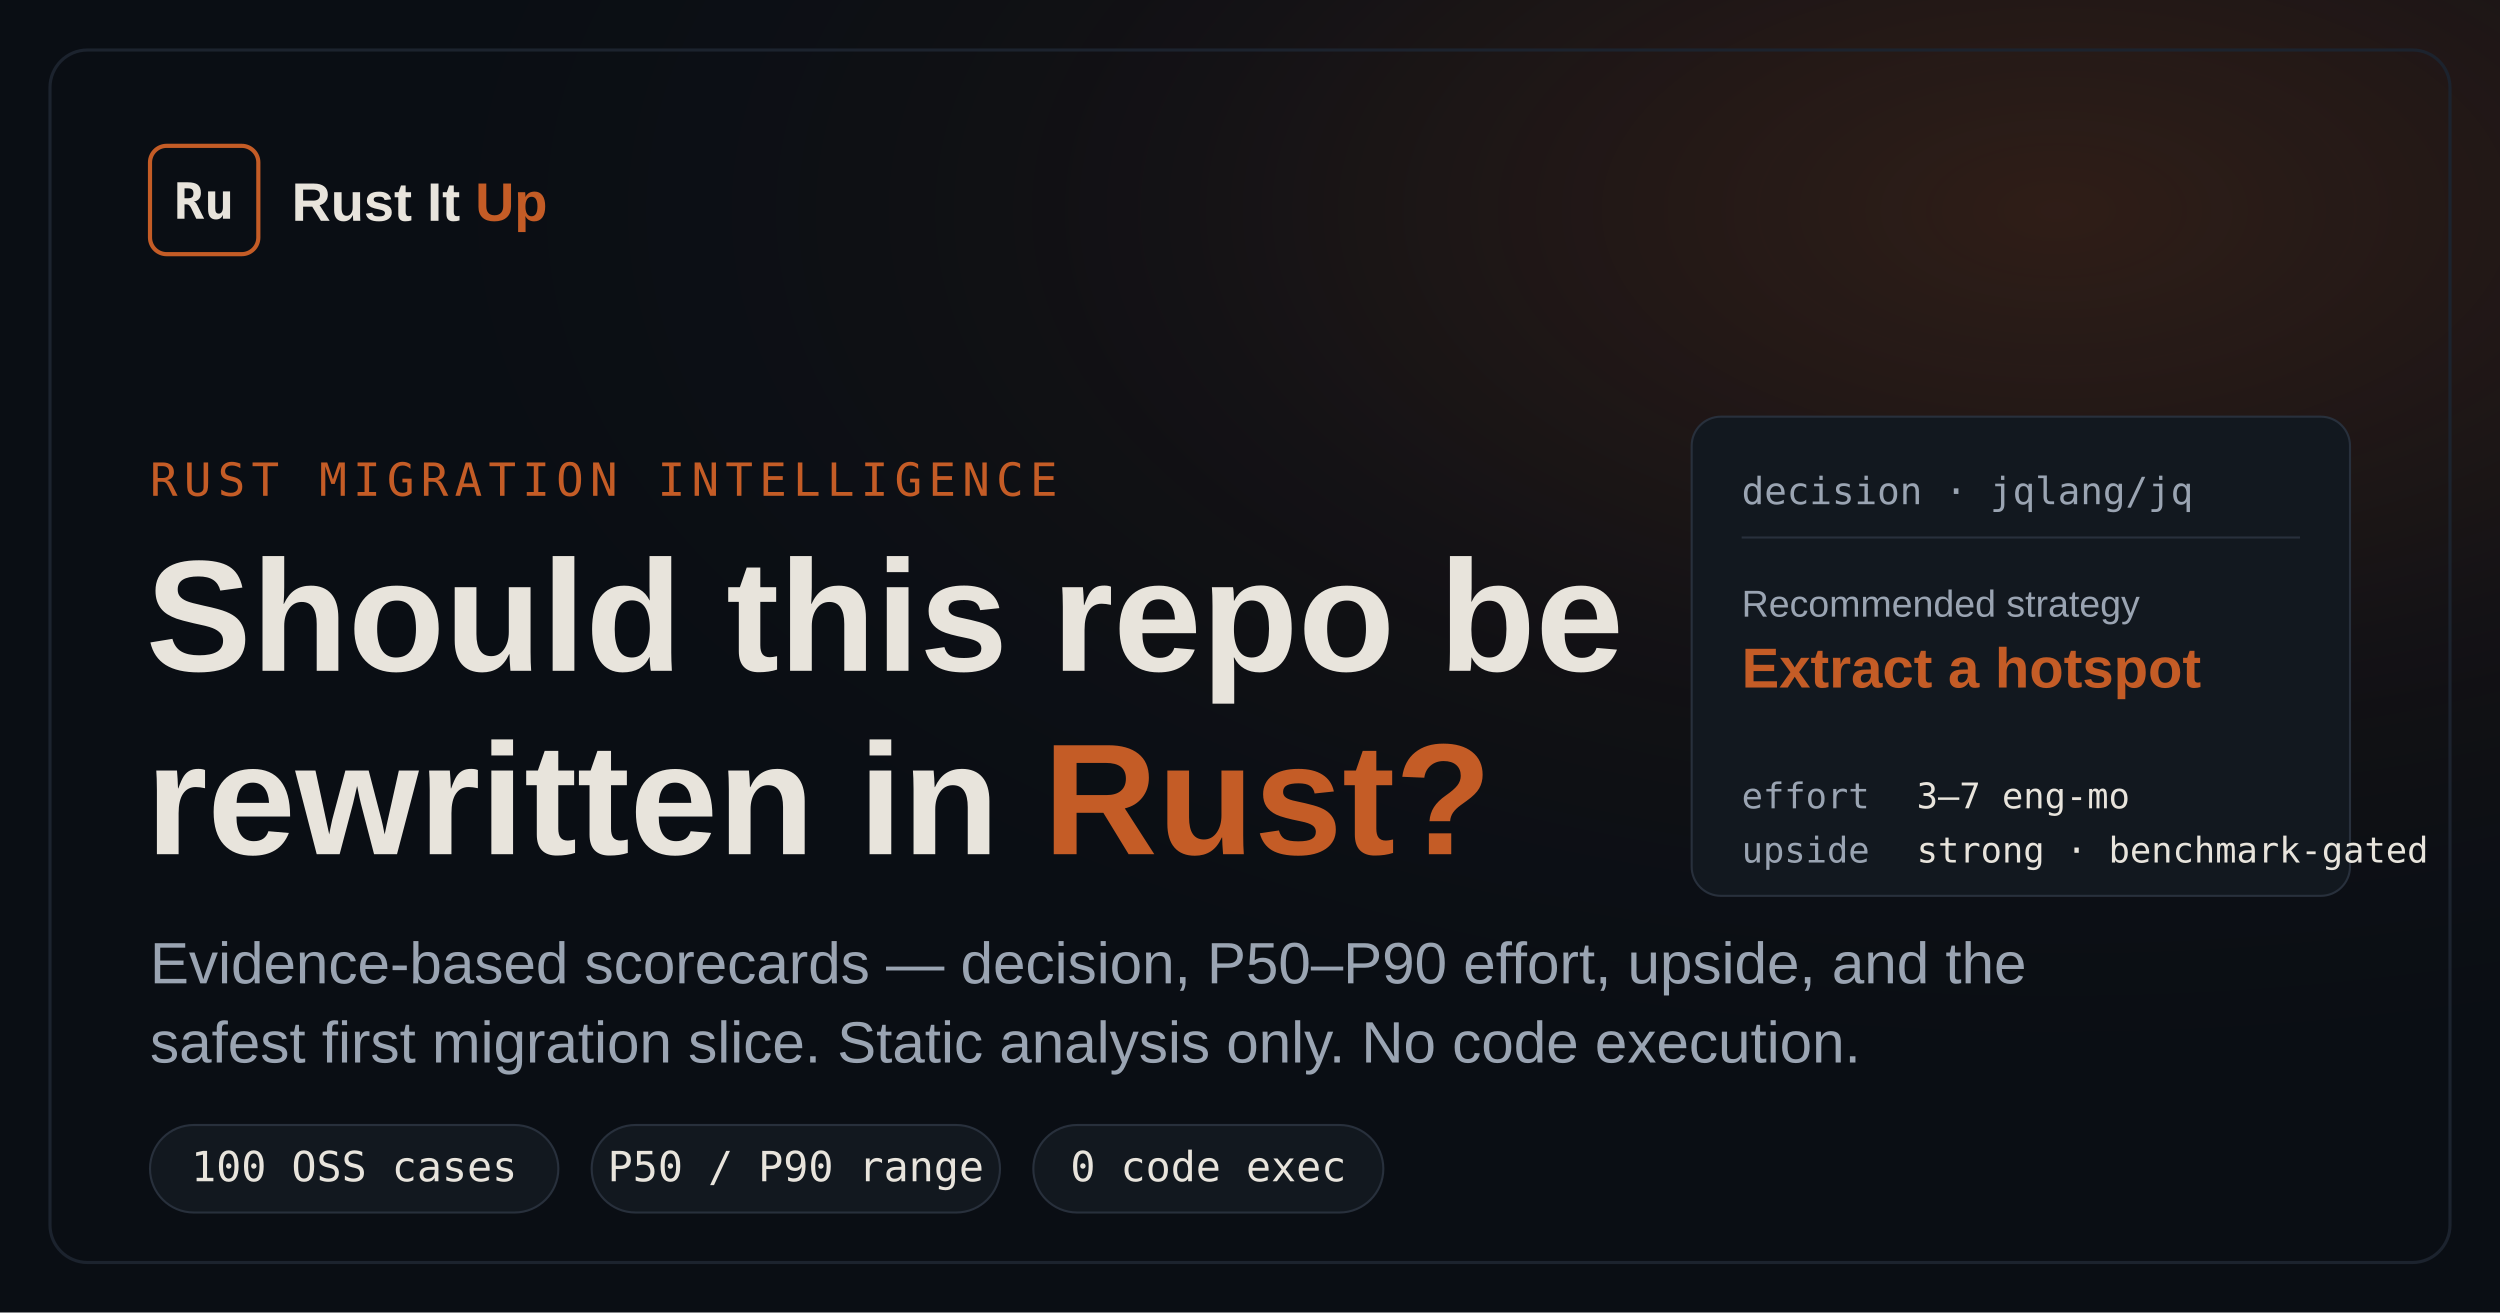
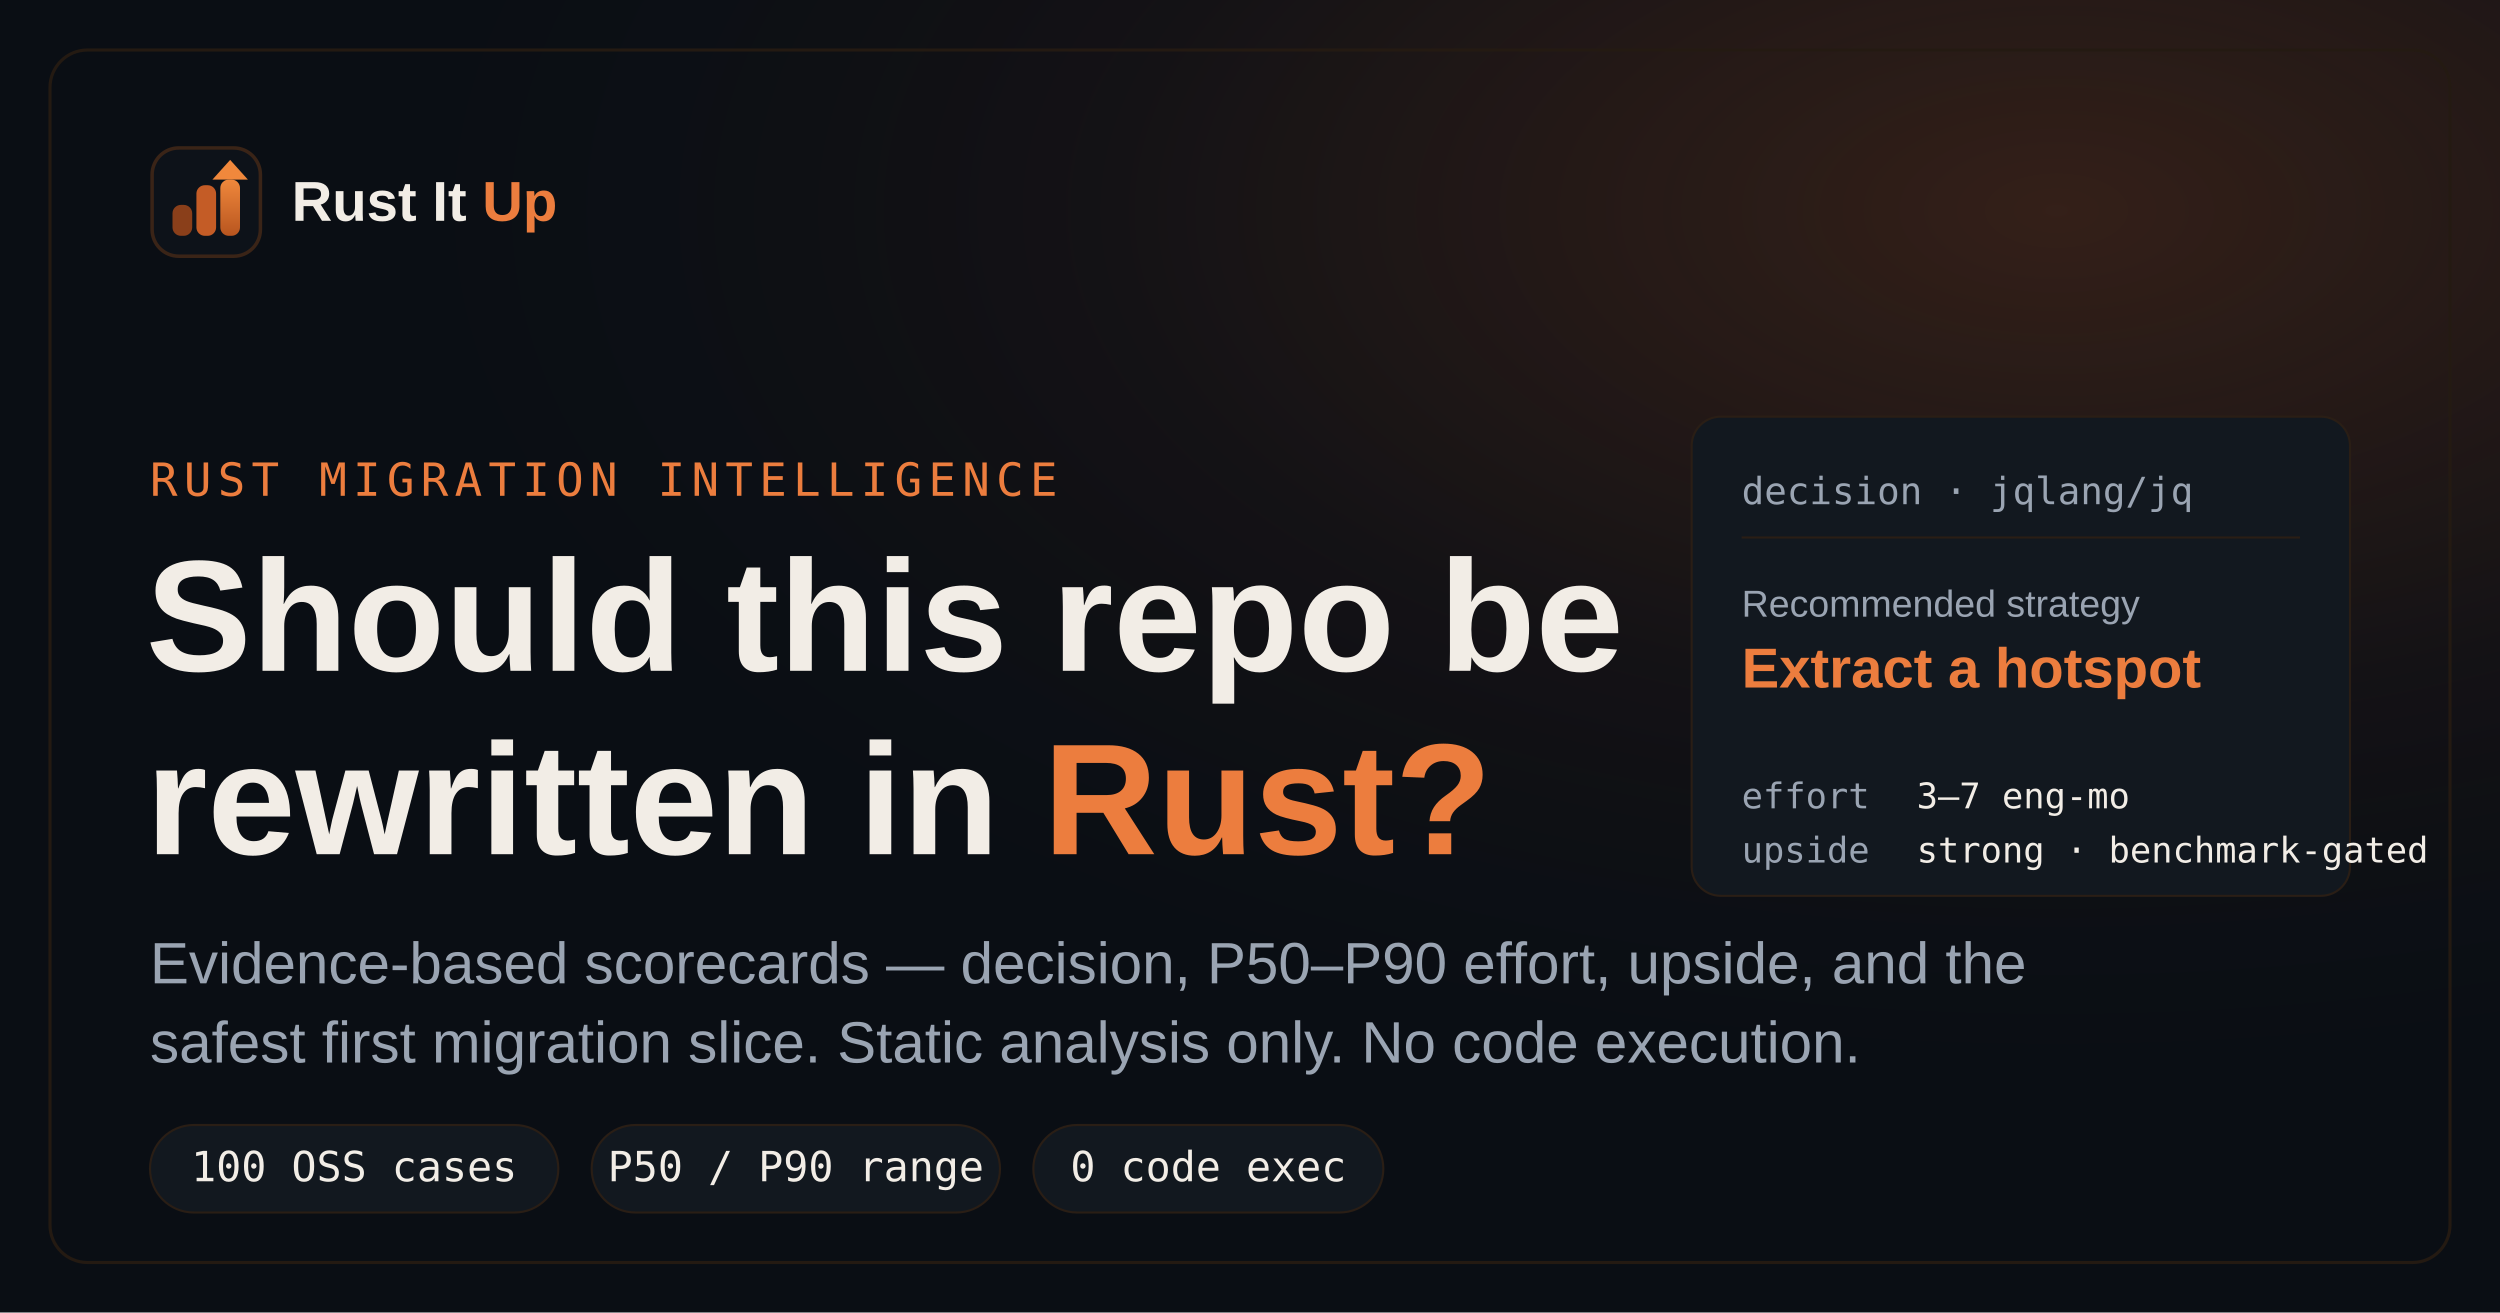
<svg xmlns="http://www.w3.org/2000/svg" width="1200" height="630" viewBox="0 0 1200 630" fill="none" font-family="'IBM Plex Sans','Helvetica Neue',Arial,sans-serif">
  <rect width="1200" height="630" fill="#0a0e14" />
  <rect x="0" y="0" width="1200" height="630" fill="url(#glow)" />
  <defs>
    <radialGradient id="glow" cx="82%" cy="16%" r="70%">
-       <stop offset="0%" stop-color="#c45c26" stop-opacity="0.20" />
-       <stop offset="55%" stop-color="#c45c26" stop-opacity="0.04" />
+       <stop offset="0%" stop-color="#c85e27" stop-opacity="0.22" />
+       <stop offset="55%" stop-color="#c85e27" stop-opacity="0.05" />
      <stop offset="100%" stop-color="#0a0e14" stop-opacity="0" />
    </radialGradient>
+     <linearGradient id="bar" x1="0" y1="1" x2="0" y2="0">
+       <stop offset="0" stop-color="#b8551f" />
+       <stop offset="1" stop-color="#f0883c" />
+     </linearGradient>
  </defs>
-   <rect x="24" y="24" width="1152" height="582" rx="18" fill="none" stroke="#1c232e" stroke-width="1.5" />
-   <rect x="72" y="70" width="52" height="52" rx="8" fill="#0a0e14" stroke="#c45c26" stroke-width="2" />
-   <text x="98" y="105" text-anchor="middle" font-family="'IBM Plex Mono',monospace" font-size="24" font-weight="600" fill="#e8e4dc">Ru</text>
-   <text x="140" y="106" font-size="26" font-weight="700" fill="#e8e4dc">Rust It <tspan fill="#c45c26">Up</tspan>
+   <rect x="24" y="24" width="1152" height="582" rx="18" fill="none" stroke="#241a12" stroke-width="1.5" />
+   <g transform="translate(72,70) scale(1.35)">
+     <rect x="0.75" y="0.75" width="38.5" height="38.5" rx="9.5" fill="#0d1219" stroke="#3a2417" stroke-width="1.25" />
+     <rect x="8" y="21" width="7" height="11" rx="3" fill="#8a3f1a" />
+     <rect x="16.5" y="14" width="7" height="18" rx="3" fill="#c45c26" />
+     <rect x="25" y="12" width="7" height="20" rx="3" fill="url(#bar)" />
+     <path d="M22.2 12 L28.5 5 L34.8 12 Z" fill="#f0883c" />
+   </g>
+   <text x="140" y="106" font-size="27" font-weight="700" fill="#f2ede6">Rust It <tspan fill="#ec7d3e">Up</tspan>
  </text>
-   <text x="72" y="238" font-family="'IBM Plex Mono',monospace" font-size="22" letter-spacing="3" fill="#c45c26">RUST MIGRATION INTELLIGENCE</text>
-   <text x="70" y="322" font-size="76" font-weight="700" fill="#e8e4dc">Should this repo be</text>
-   <text x="70" y="410" font-size="76" font-weight="700" fill="#e8e4dc">rewritten in <tspan fill="#c45c26">Rust?</tspan>
+   <text x="72" y="238" font-family="'IBM Plex Mono',monospace" font-size="22" letter-spacing="3" fill="#ec7d3e">RUST MIGRATION INTELLIGENCE</text>
+   <text x="70" y="322" font-size="76" font-weight="700" fill="#f2ede6">Should this repo be</text>
+   <text x="70" y="410" font-size="76" font-weight="700" fill="#f2ede6">rewritten in <tspan fill="#ec7d3e">Rust?</tspan>
  </text>
  <text x="72" y="472" font-size="28" fill="#9aa4b2">Evidence-based scorecards — decision, P50–P90 effort, upside, and the</text>
  <text x="72" y="510" font-size="28" fill="#9aa4b2">safest first migration slice. Static analysis only. No code execution.</text>
-   <g font-family="'IBM Plex Mono',monospace" font-size="20" fill="#e8e4dc">
-     <rect x="72" y="540" width="196" height="42" rx="21" fill="#12181f" stroke="#28303c" />
+   <g font-family="'IBM Plex Mono',monospace" font-size="20" fill="#f2ede6">
+     <rect x="72" y="540" width="196" height="42" rx="21" fill="#12181f" stroke="#2a1e15" />
    <text x="170" y="567" text-anchor="middle">100 OSS cases</text>
-     <rect x="284" y="540" width="196" height="42" rx="21" fill="#12181f" stroke="#28303c" />
+     <rect x="284" y="540" width="196" height="42" rx="21" fill="#12181f" stroke="#2a1e15" />
    <text x="382" y="567" text-anchor="middle">P50 / P90 range</text>
-     <rect x="496" y="540" width="168" height="42" rx="21" fill="#12181f" stroke="#28303c" />
+     <rect x="496" y="540" width="168" height="42" rx="21" fill="#12181f" stroke="#2a1e15" />
    <text x="580" y="567" text-anchor="middle">0 code exec</text>
  </g>
  <g>
-     <rect x="812" y="200" width="316" height="230" rx="14" fill="#12181f" stroke="#28303c" />
+     <rect x="812" y="200" width="316" height="230" rx="14" fill="#12181f" stroke="#2a1e15" />
    <text x="836" y="242" font-family="'IBM Plex Mono',monospace" font-size="18" fill="#9aa4b2">decision · jqlang/jq</text>
-     <line x1="836" y1="258" x2="1104" y2="258" stroke="#28303c" />
+     <line x1="836" y1="258" x2="1104" y2="258" stroke="#2a1e15" />
    <text x="836" y="296" font-size="18" fill="#9aa4b2">Recommended strategy</text>
-     <text x="836" y="330" font-size="27" font-weight="700" fill="#c45c26">Extract a hotspot</text>
+     <text x="836" y="330" font-size="27" font-weight="700" fill="#ec7d3e">Extract a hotspot</text>
    <text x="836" y="388" font-family="'IBM Plex Mono',monospace" font-size="17" fill="#9aa4b2">effort</text>
-     <text x="920" y="388" font-family="'IBM Plex Mono',monospace" font-size="17" fill="#e8e4dc">3–7 eng-mo</text>
+     <text x="920" y="388" font-family="'IBM Plex Mono',monospace" font-size="17" fill="#f2ede6">3–7 eng-mo</text>
    <text x="836" y="414" font-family="'IBM Plex Mono',monospace" font-size="17" fill="#9aa4b2">upside</text>
-     <text x="920" y="414" font-family="'IBM Plex Mono',monospace" font-size="17" fill="#e8e4dc">strong · benchmark-gated</text>
+     <text x="920" y="414" font-family="'IBM Plex Mono',monospace" font-size="17" fill="#f2ede6">strong · benchmark-gated</text>
  </g>
</svg>
